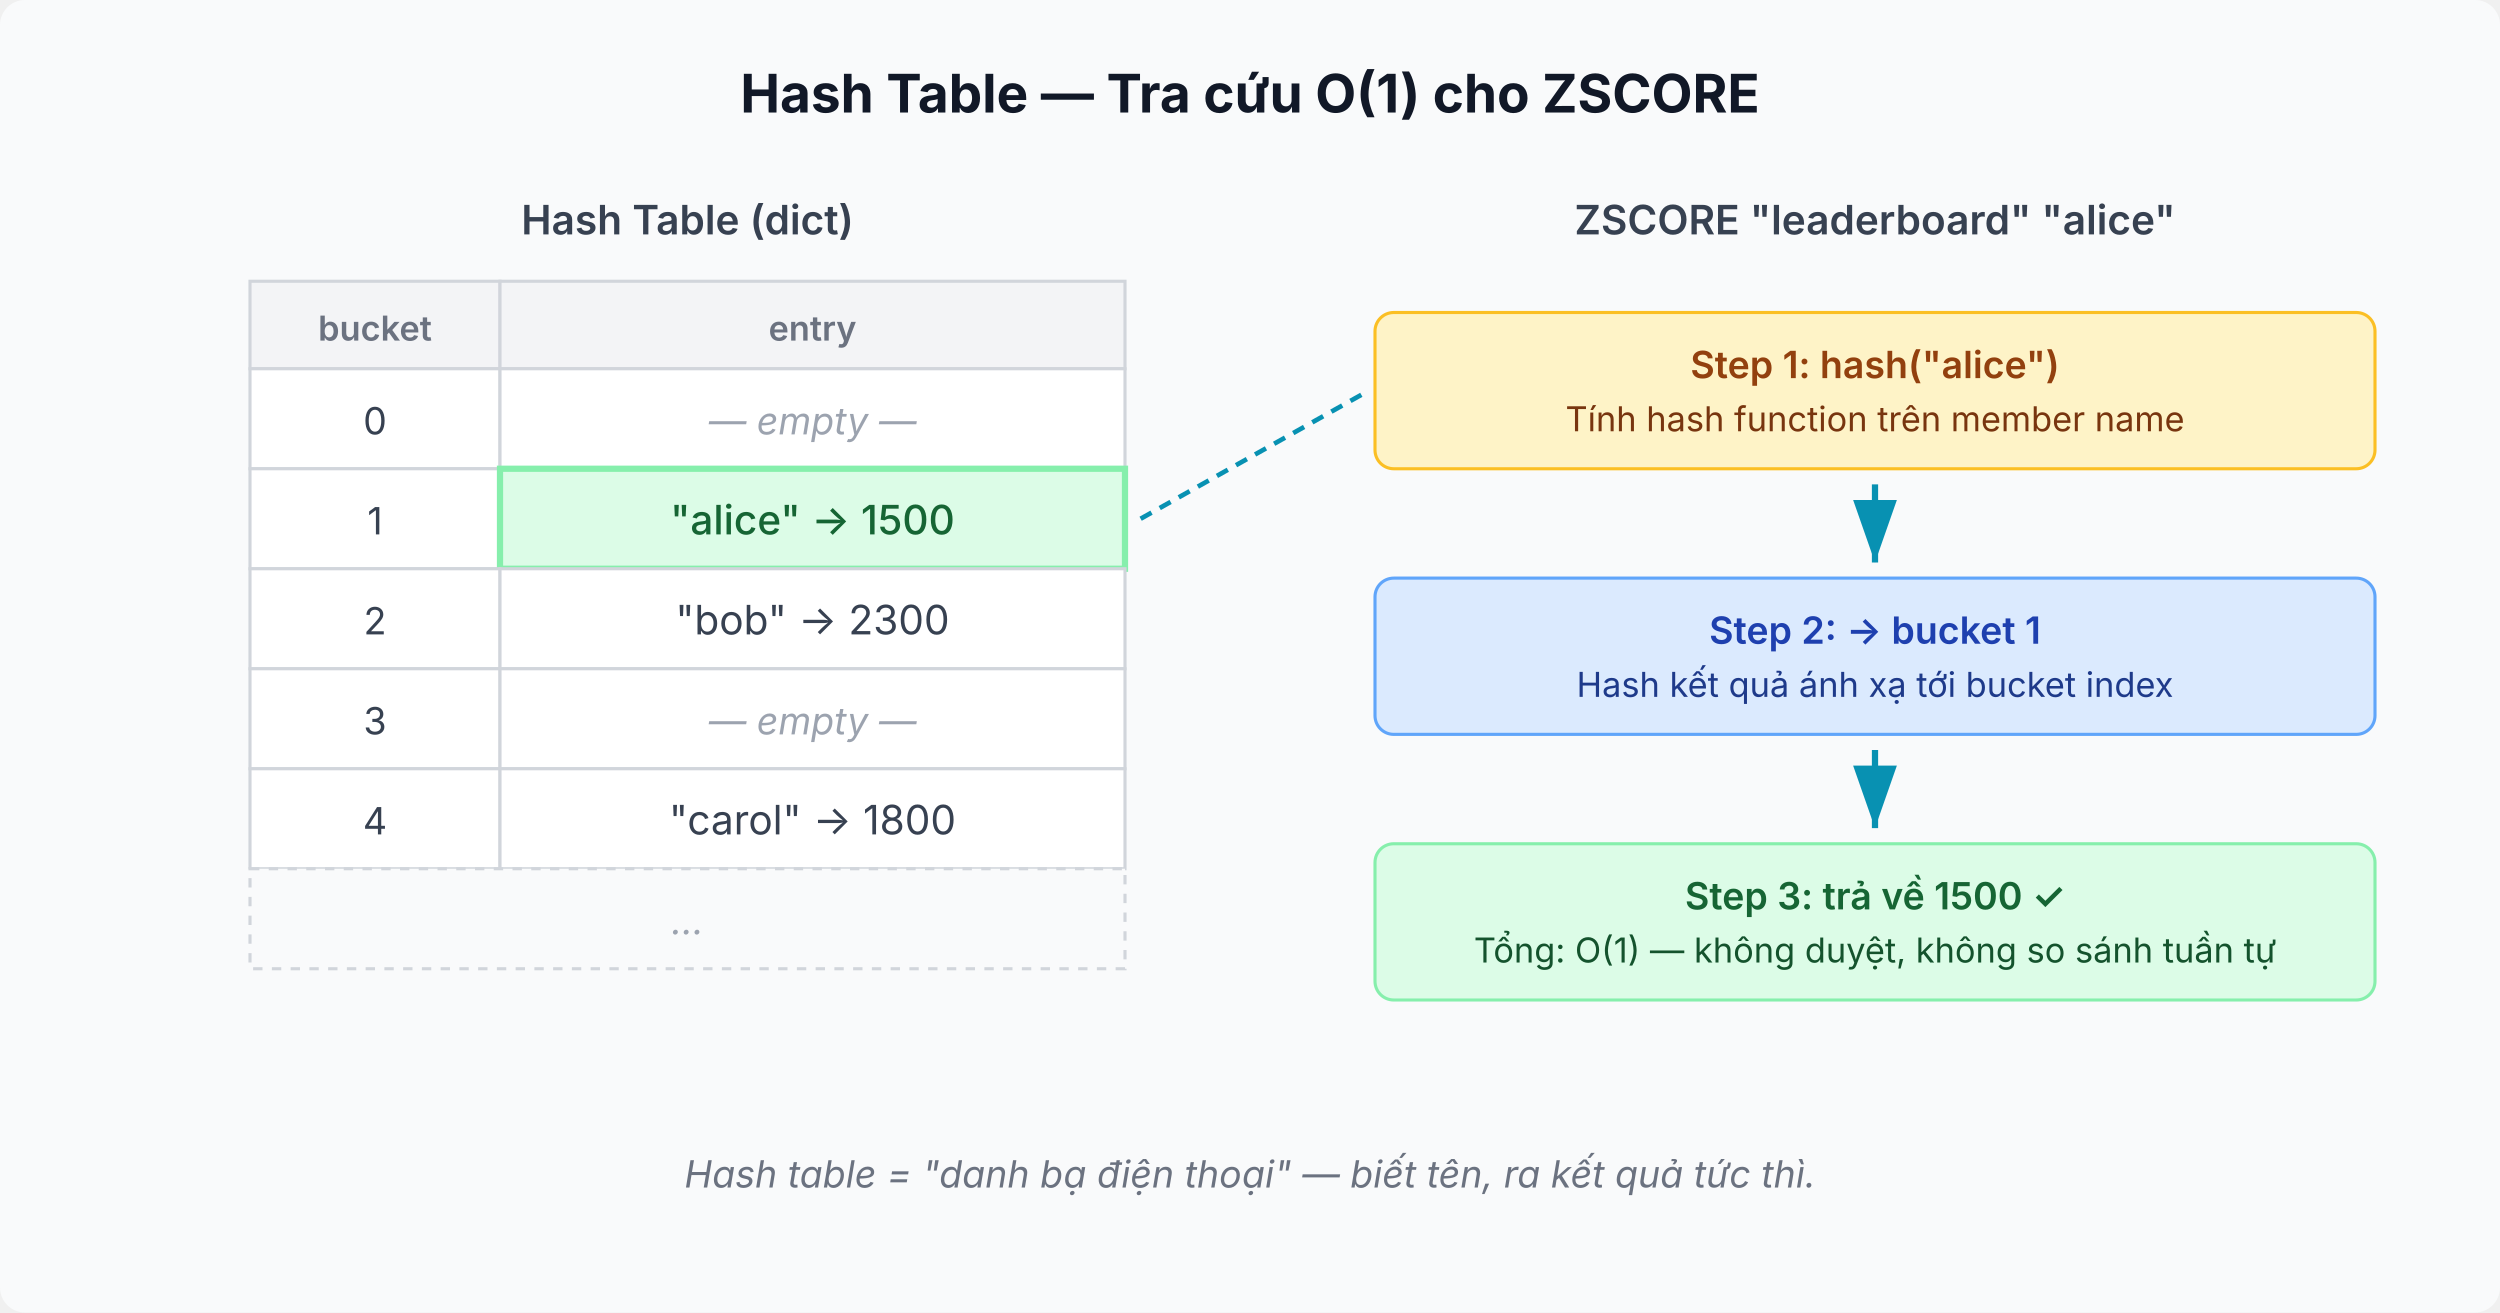
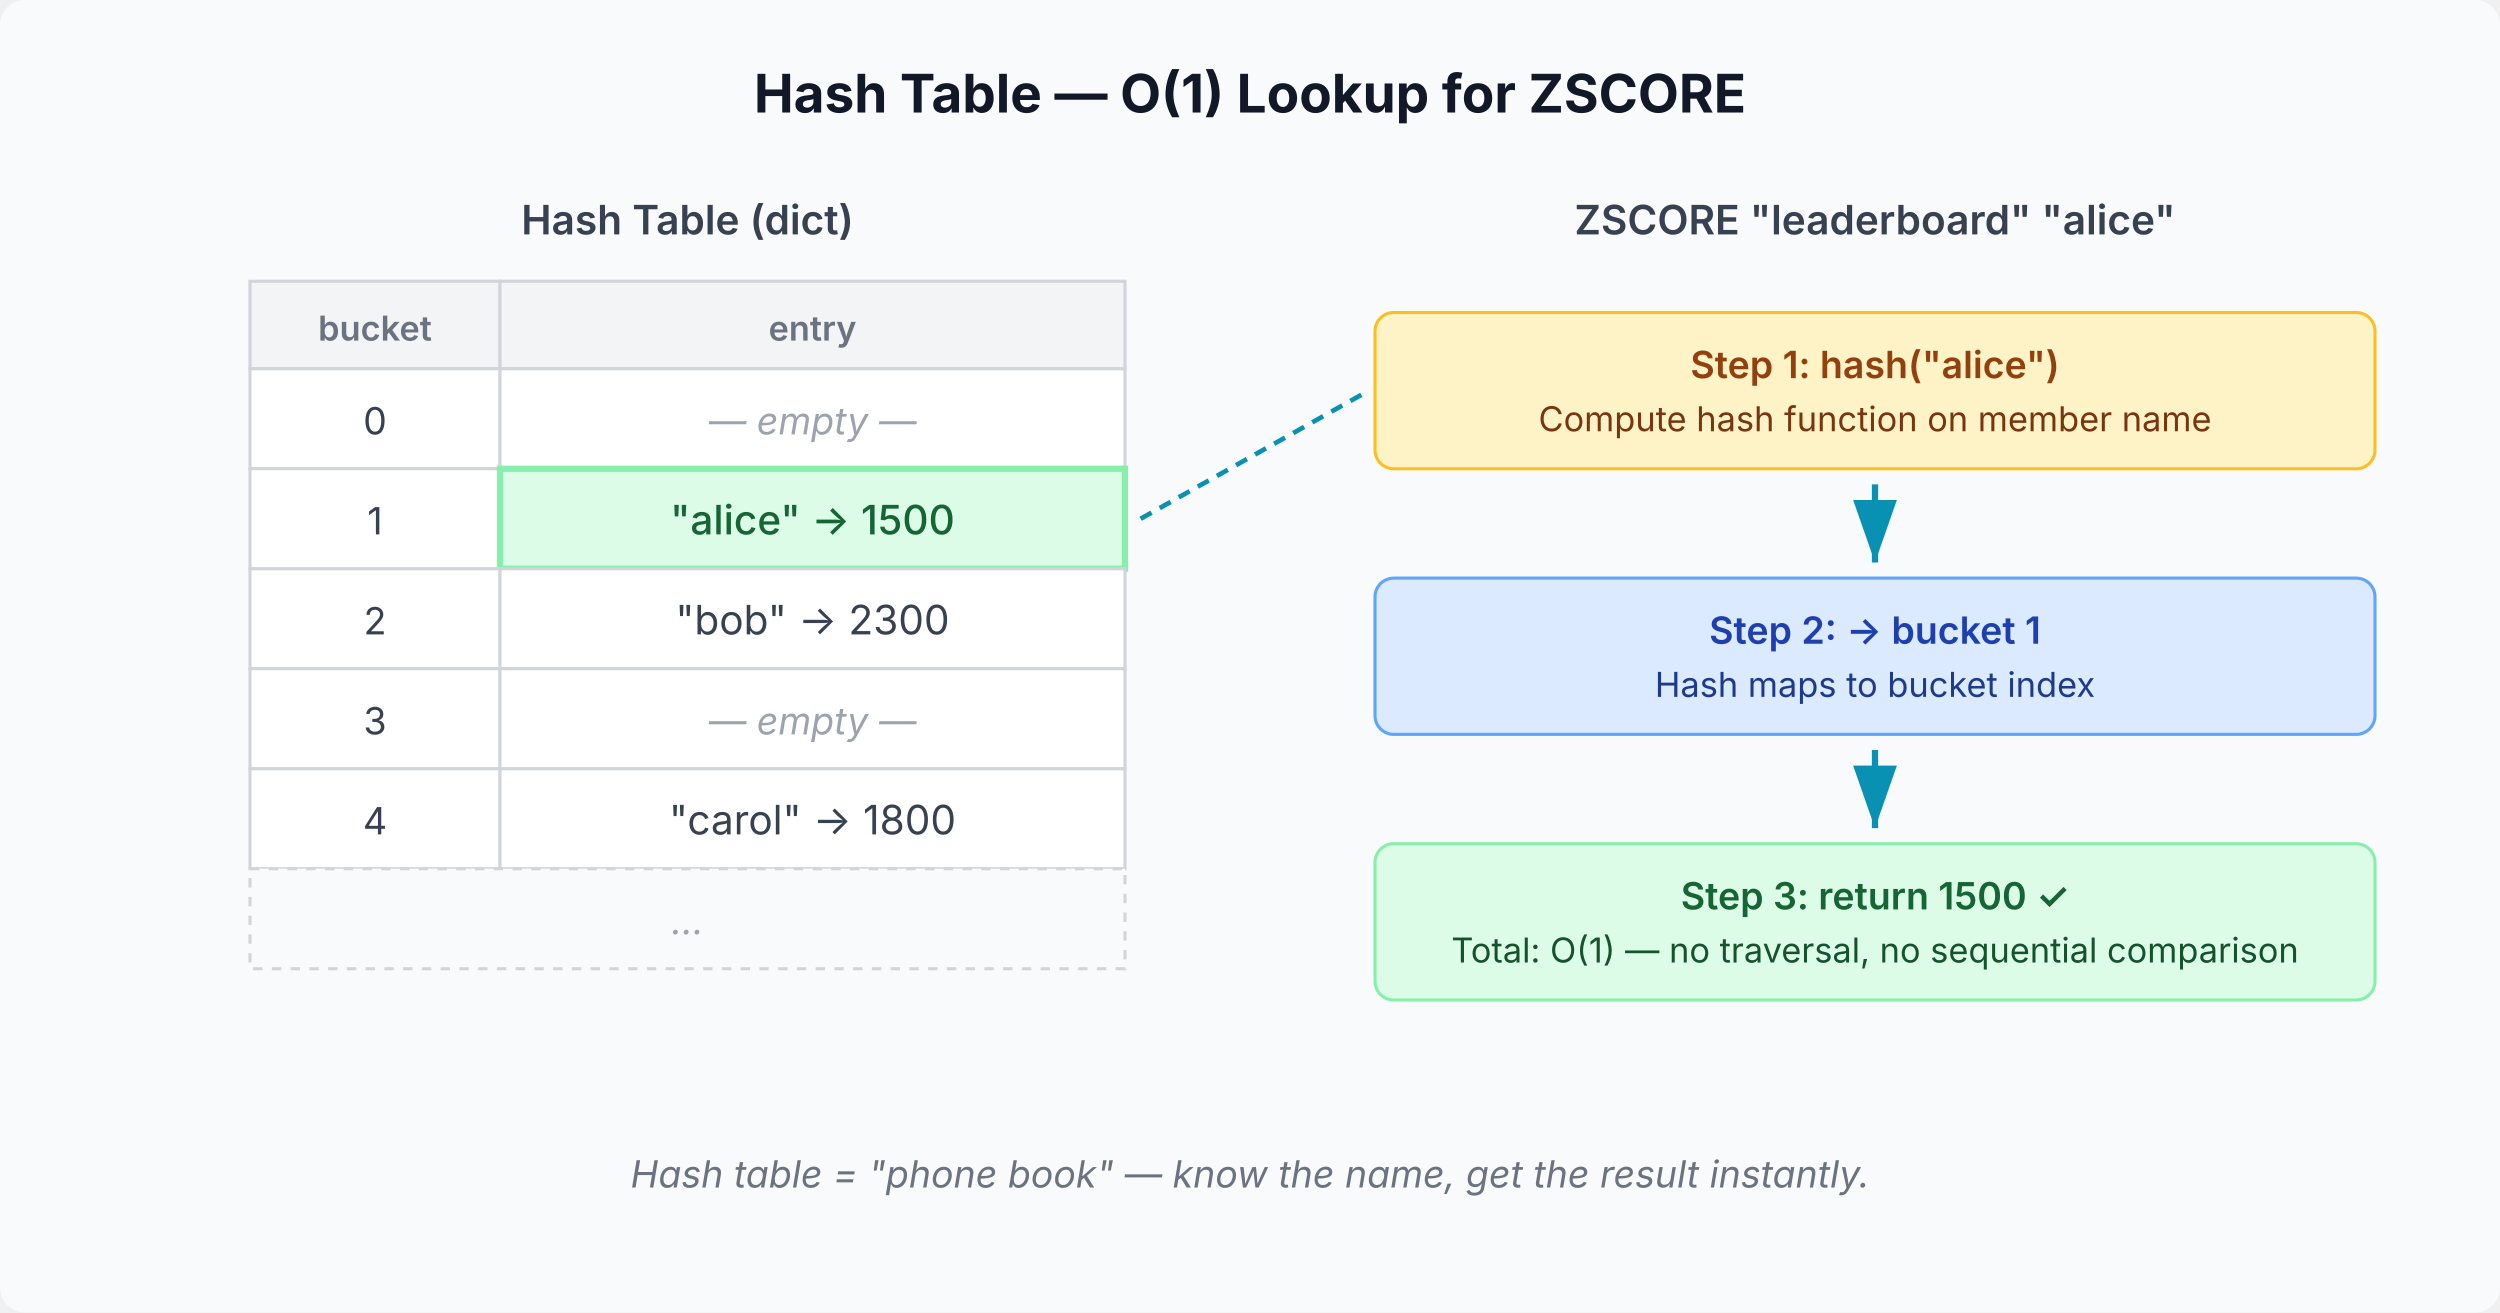
<svg xmlns="http://www.w3.org/2000/svg" viewBox="0 0 800 420" font-family="system-ui, -apple-system, sans-serif">
  <defs>
    <marker id="arrowHash" markerWidth="10" markerHeight="7" refX="10" refY="3.5" orient="auto">
      <polygon points="0 0, 10 3.5, 0 7" fill="#0891b2" />
    </marker>
  </defs>
  <rect width="800" height="420" fill="#f9fafb" rx="8" />
-   <text x="400" y="36" text-anchor="middle" font-size="17" font-weight="bold" fill="#111827">Hash Table — Tra cứu O(1) cho ZSCORE</text>
+   <text x="400" y="36" text-anchor="middle" font-size="17" font-weight="bold" fill="#111827">Hash Table — O(1) Lookup for ZSCORE</text>
  <text x="220" y="75" text-anchor="middle" font-size="13" font-weight="600" fill="#374151">Hash Table (dict)</text>
  <rect x="80" y="90" width="80" height="28" fill="#f3f4f6" stroke="#d1d5db" />
  <text x="120" y="109" text-anchor="middle" font-size="11" font-weight="600" fill="#6b7280">bucket</text>
  <rect x="160" y="90" width="200" height="28" fill="#f3f4f6" stroke="#d1d5db" />
  <text x="260" y="109" text-anchor="middle" font-size="11" font-weight="600" fill="#6b7280">entry</text>
  <rect x="80" y="118" width="80" height="32" fill="#ffffff" stroke="#d1d5db" />
  <text x="120" y="139" text-anchor="middle" font-size="12" fill="#374151">0</text>
  <rect x="160" y="118" width="200" height="32" fill="#ffffff" stroke="#d1d5db" />
  <text x="260" y="139" text-anchor="middle" font-size="12" fill="#9ca3af" font-style="italic">— empty —</text>
  <rect x="80" y="150" width="80" height="32" fill="#ffffff" stroke="#d1d5db" />
  <text x="120" y="171" text-anchor="middle" font-size="12" fill="#374151">1</text>
  <rect x="160" y="150" width="200" height="32" fill="#dcfce7" stroke="#86efac" stroke-width="2" />
  <text x="260" y="171" text-anchor="middle" font-size="13" fill="#166534" font-weight="500">"alice" → 1500</text>
  <rect x="80" y="182" width="80" height="32" fill="#ffffff" stroke="#d1d5db" />
  <text x="120" y="203" text-anchor="middle" font-size="12" fill="#374151">2</text>
  <rect x="160" y="182" width="200" height="32" fill="#ffffff" stroke="#d1d5db" />
  <text x="260" y="203" text-anchor="middle" font-size="13" fill="#374151">"bob" → 2300</text>
  <rect x="80" y="214" width="80" height="32" fill="#ffffff" stroke="#d1d5db" />
  <text x="120" y="235" text-anchor="middle" font-size="12" fill="#374151">3</text>
  <rect x="160" y="214" width="200" height="32" fill="#ffffff" stroke="#d1d5db" />
  <text x="260" y="235" text-anchor="middle" font-size="12" fill="#9ca3af" font-style="italic">— empty —</text>
  <rect x="80" y="246" width="80" height="32" fill="#ffffff" stroke="#d1d5db" />
  <text x="120" y="267" text-anchor="middle" font-size="12" fill="#374151">4</text>
  <rect x="160" y="246" width="200" height="32" fill="#ffffff" stroke="#d1d5db" />
  <text x="260" y="267" text-anchor="middle" font-size="13" fill="#374151">"carol" → 1800</text>
  <rect x="80" y="278" width="280" height="32" fill="#f9fafb" stroke="#d1d5db" stroke-dasharray="3,3" />
  <text x="220" y="299" text-anchor="middle" font-size="12" fill="#9ca3af" font-style="italic">...</text>
  <text x="600" y="75" text-anchor="middle" font-size="13" font-weight="600" fill="#374151">ZSCORE "leaderboard" "alice"</text>
  <rect x="440" y="100" width="320" height="50" fill="#fef3c7" rx="6" stroke="#fbbf24" />
  <text x="600" y="121" text-anchor="middle" font-size="12" font-weight="600" fill="#92400e">Step 1: hash("alice")</text>
-   <text x="600" y="138" text-anchor="middle" font-size="11" fill="#78350f">Tính hash function trên member name</text>
+   <text x="600" y="138" text-anchor="middle" font-size="11" fill="#78350f">Compute hash function on member name</text>
  <line x1="600" y1="155" x2="600" y2="180" stroke="#0891b2" stroke-width="2" marker-end="url(#arrowHash)" />
  <rect x="440" y="185" width="320" height="50" fill="#dbeafe" rx="6" stroke="#60a5fa" />
  <text x="600" y="206" text-anchor="middle" font-size="12" font-weight="600" fill="#1e40af">Step 2: → bucket 1</text>
-   <text x="600" y="223" text-anchor="middle" font-size="11" fill="#1e3a8a">Hash kết quả ánh xạ tới bucket index</text>
+   <text x="600" y="223" text-anchor="middle" font-size="11" fill="#1e3a8a">Hash maps to bucket index</text>
  <line x1="600" y1="240" x2="600" y2="265" stroke="#0891b2" stroke-width="2" marker-end="url(#arrowHash)" />
  <rect x="440" y="270" width="320" height="50" fill="#dcfce7" rx="6" stroke="#86efac" />
-   <text x="600" y="291" text-anchor="middle" font-size="12" font-weight="600" fill="#166534">Step 3: trả về 1500 ✓</text>
-   <text x="600" y="308" text-anchor="middle" font-size="11" fill="#14532d">Tổng: O(1) — không duyệt, không so sánh tuần tự</text>
+   <text x="600" y="291" text-anchor="middle" font-size="12" font-weight="600" fill="#166534">Step 3: return 1500 ✓</text>
+   <text x="600" y="308" text-anchor="middle" font-size="11" fill="#14532d">Total: O(1) — no traversal, no sequential comparison</text>
  <line x1="365" y1="166" x2="438" y2="125" stroke="#0891b2" stroke-width="1.5" stroke-dasharray="4,3" />
-   <text x="400" y="380" text-anchor="middle" font-size="12" fill="#6b7280" font-style="italic">Hash table = "danh bạ điện thoại" — biết tên, ra kết quả tức thì.</text>
+   <text x="400" y="380" text-anchor="middle" font-size="12" fill="#6b7280" font-style="italic">Hash table = "phone book" — know the name, get the result instantly.</text>
</svg>
